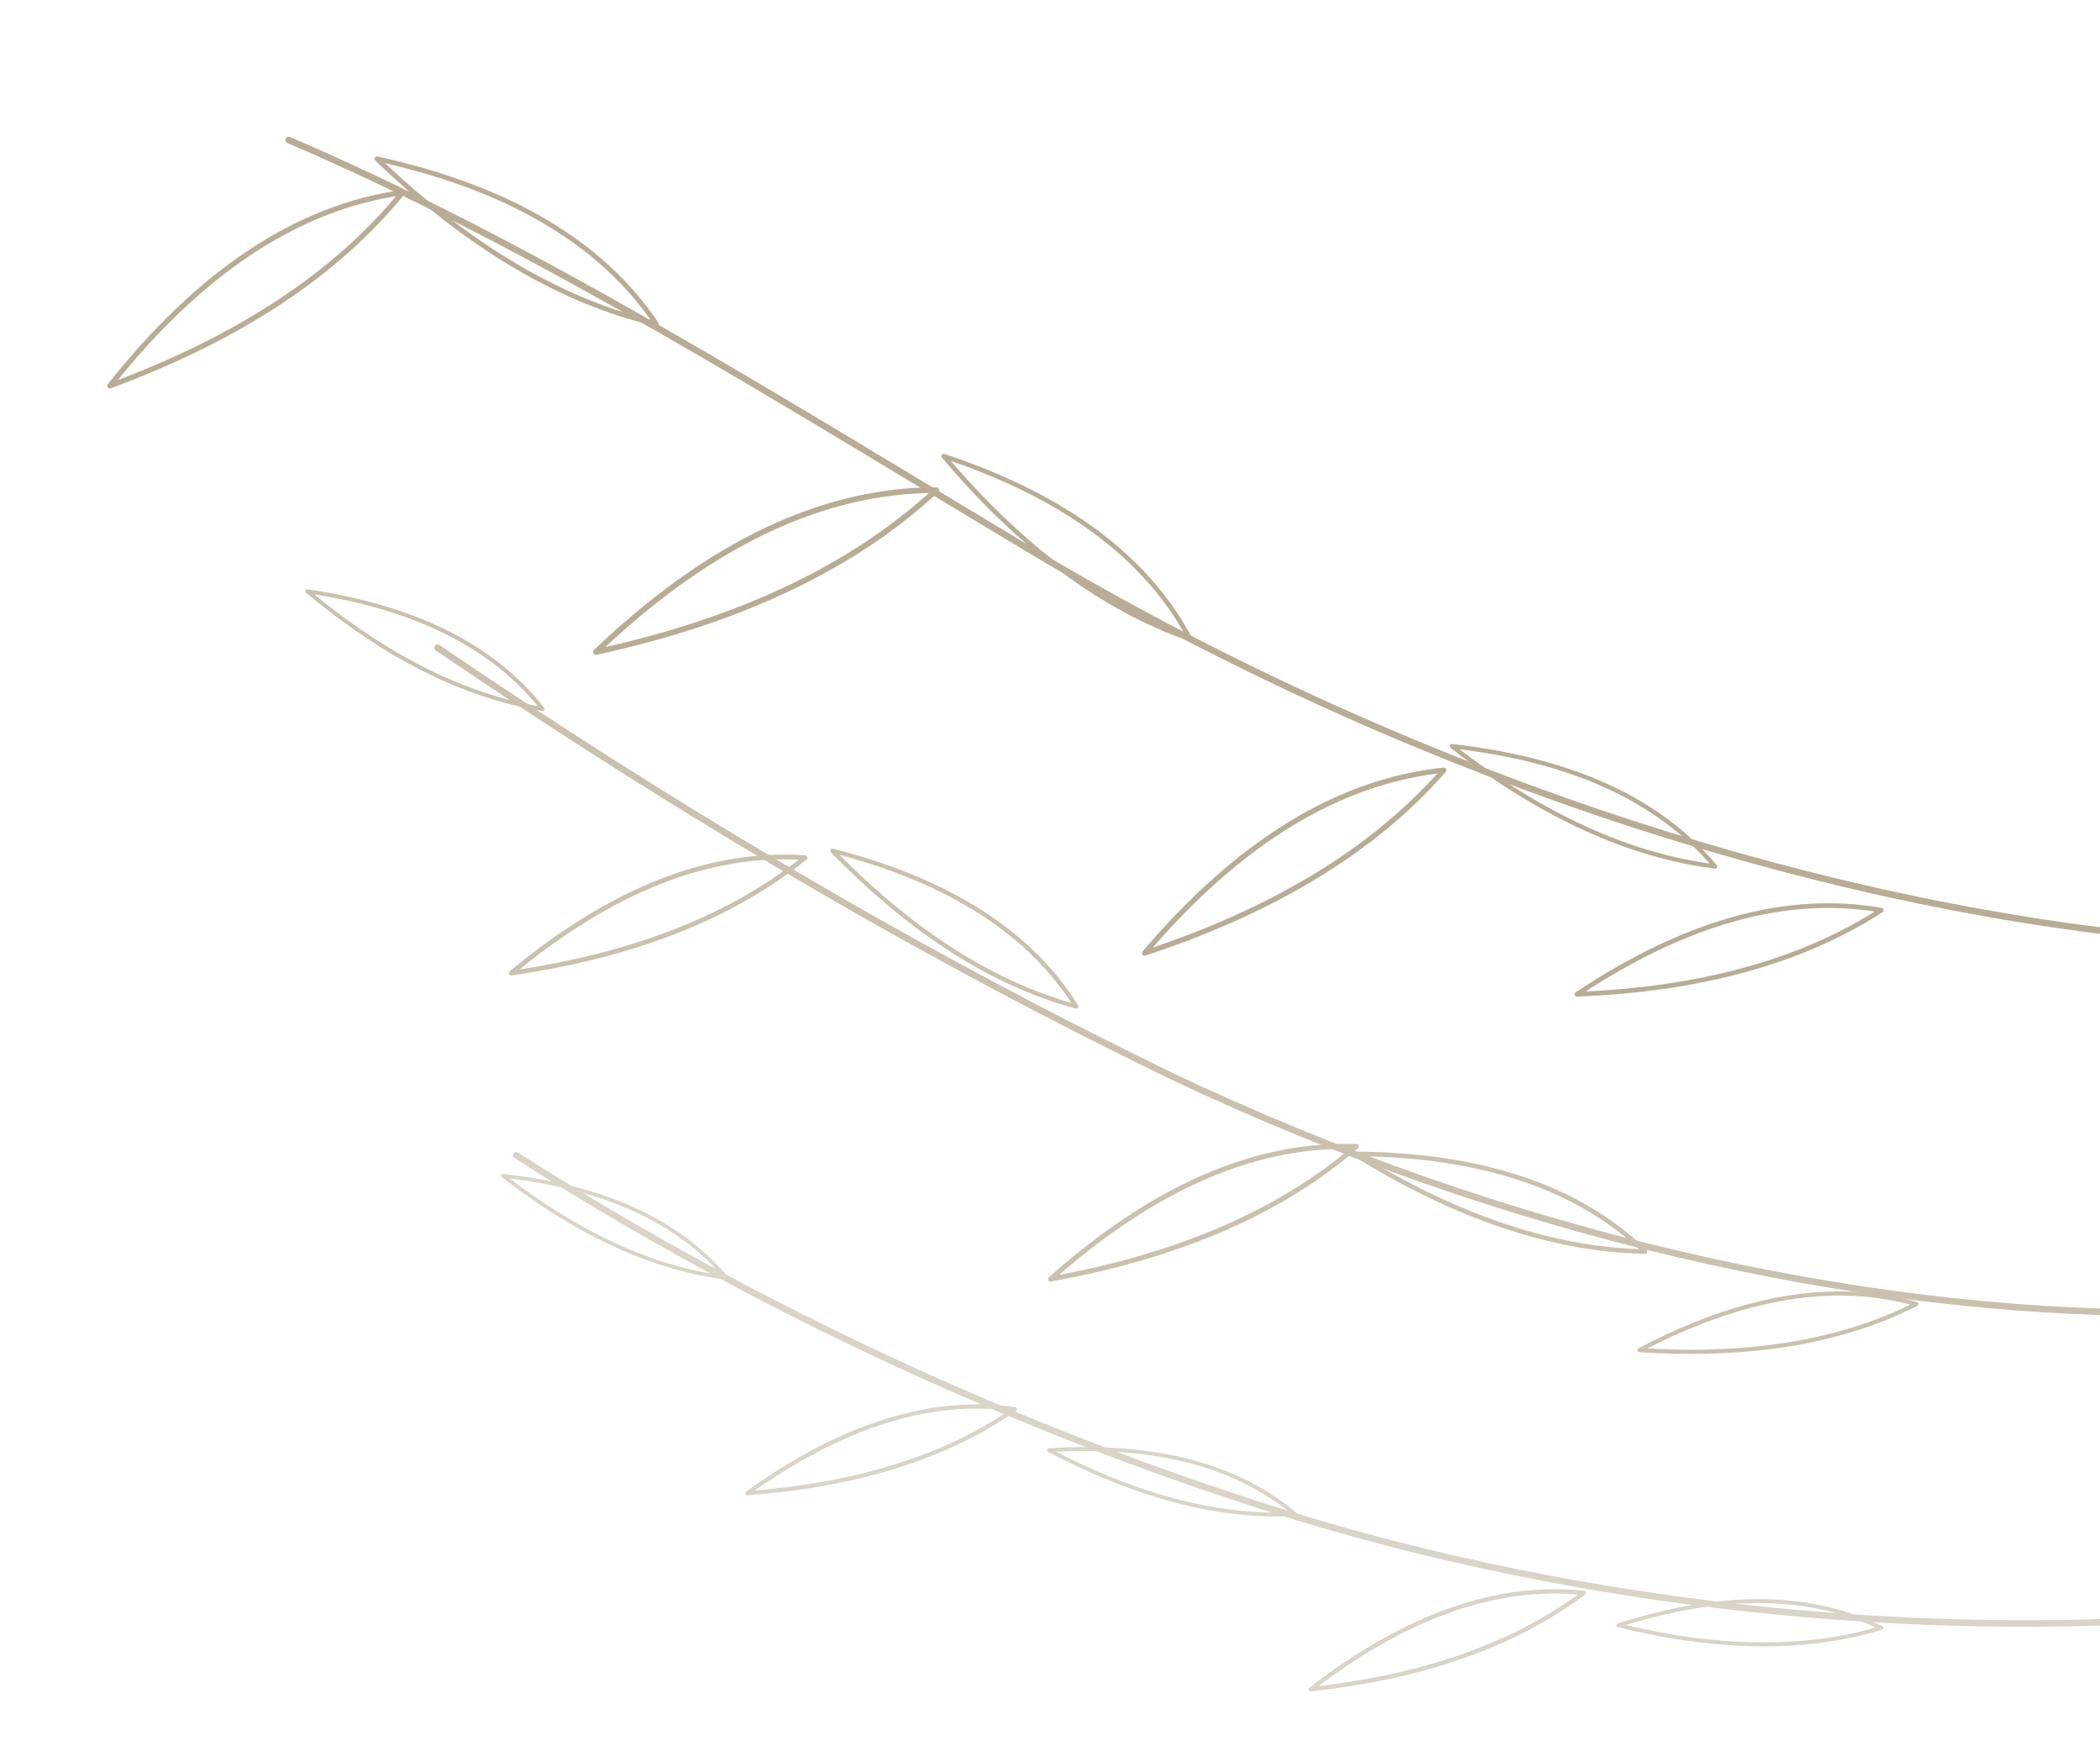
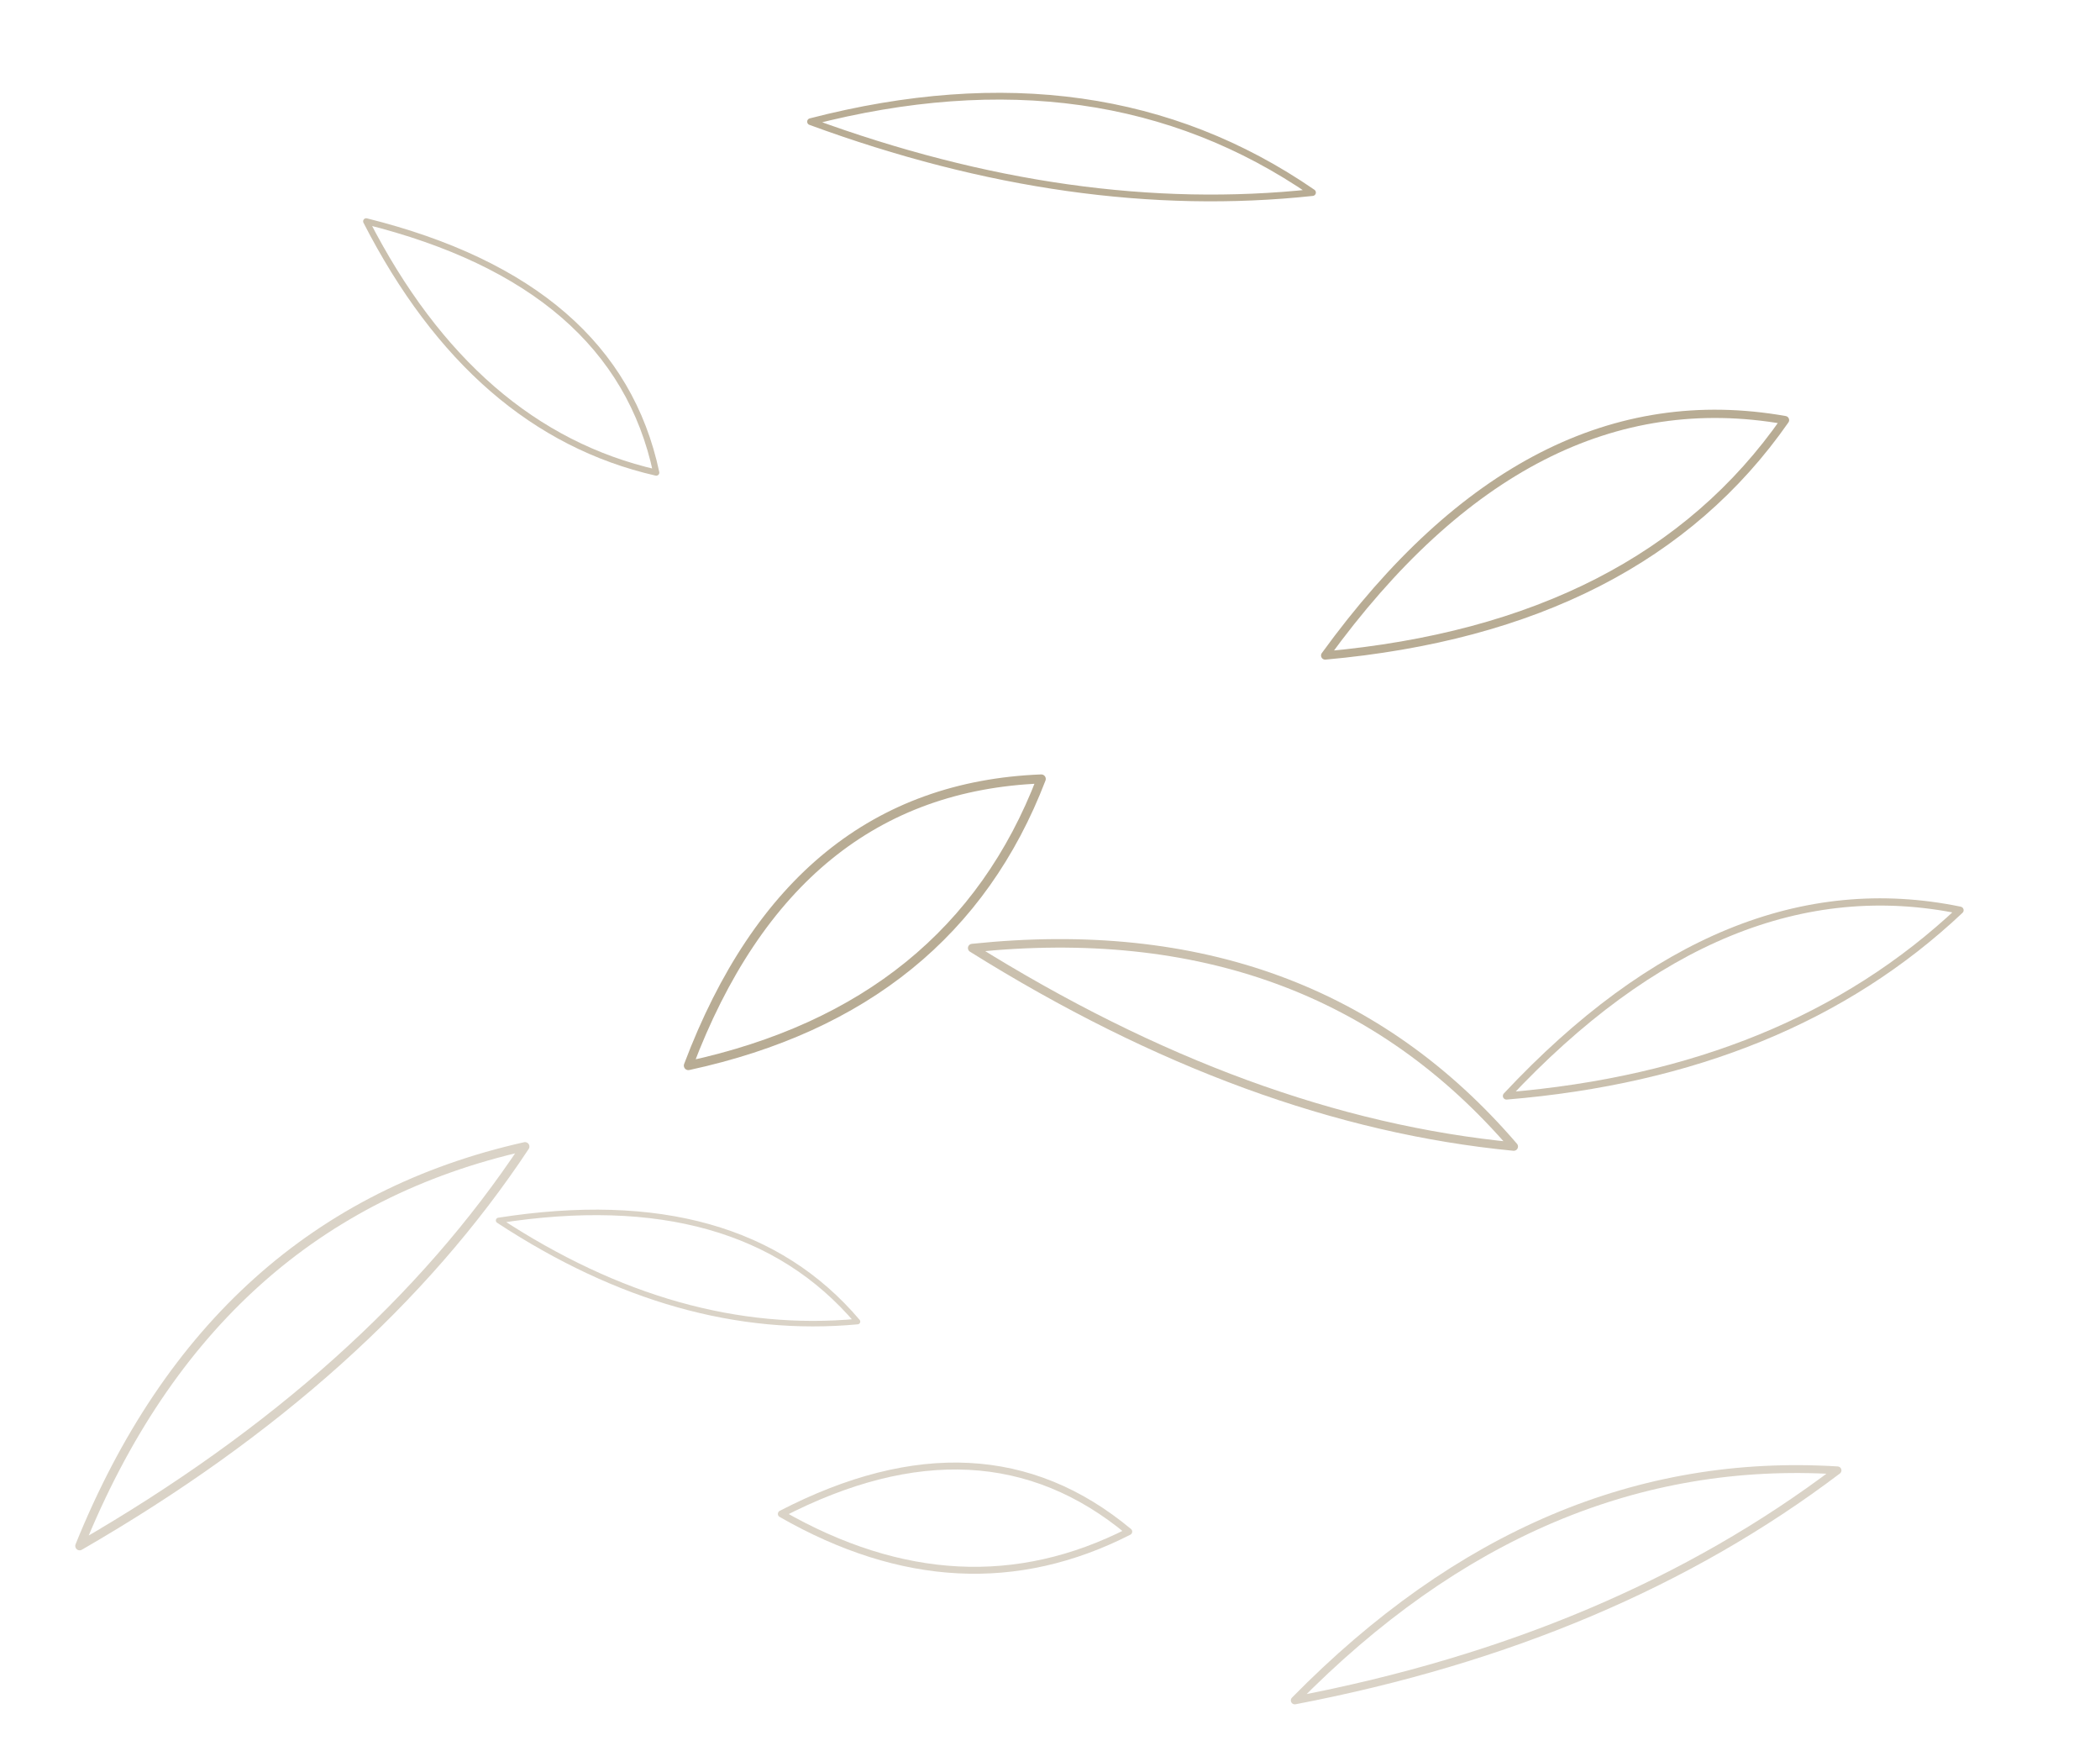
- <svg xmlns="http://www.w3.org/2000/svg" viewBox="0 0 480 400" fill="none" stroke="#b5a88f" stroke-width="1.5" stroke-linecap="round" stroke-linejoin="round">
+ <svg xmlns="http://www.w3.org/2000/svg" viewBox="0 0 480 400" fill="none" stroke="#b5a88f" stroke-width="1.8" stroke-linecap="round" stroke-linejoin="round">
  <defs>
-     <path id="fd" d="M0 0Q42-16 100-6Q42 17 0 0Z" />
+     <path id="fa" d="M0 0Q46-30 112-10Q48 30 0 0Z" />
+     <path id="fb" d="M0 0Q54-16 122-4Q58 30 0 0Z" />
+     <path id="fc" d="M0 0Q40-28 90-8Q42 26 0 0Z" />
+     <path id="fd" d="M0 0Q60-22 134-14Q64 24 0 0Z" />
+     <path id="fe" d="M0 0Q48-34 118-30Q56 20 0 0Z" />
  </defs>
  <g opacity=".95">
-     <path d="M492 214C412 206 320 176 236 126 176 90 122 56 66 32" />
-     <use href="#fd" transform="translate(430 208) rotate(168) scale(.72)" />
-     <use href="#fd" transform="translate(392 198) rotate(-152) scale(.66)" />
-     <use href="#fd" transform="translate(330 176) rotate(152) scale(.8)" />
-     <use href="#fd" transform="translate(272 146) rotate(-140) scale(.7)" />
-     <use href="#fd" transform="translate(214 112) rotate(158) scale(.86)" />
-     <use href="#fd" transform="translate(150 74) rotate(-146) scale(.74)" />
-     <use href="#fd" transform="translate(92 44) rotate(150) scale(.8)" />
+     <use href="#fa" transform="translate(408 96) rotate(158) scale(1.05)" />
+     <use href="#fd" transform="translate(300 44) rotate(-166) scale(.86)" />
+     <use href="#fc" transform="translate(238 178) rotate(146) scale(1.15)" />
  </g>
  <g opacity=".72">
-     <path d="M494 300C424 300 344 282 268 246 206 216 150 182 100 148" />
-     <use href="#fd" transform="translate(438 298) rotate(174) scale(.64)" />
-     <use href="#fd" transform="translate(376 286) rotate(-158) scale(.7)" />
-     <use href="#fd" transform="translate(310 262) rotate(160) scale(.76)" />
-     <use href="#fd" transform="translate(246 230) rotate(-144) scale(.66)" />
-     <use href="#fd" transform="translate(184 196) rotate(162) scale(.72)" />
-     <use href="#fd" transform="translate(124 162) rotate(-150) scale(.6)" />
+     <use href="#fe" transform="translate(448 208) rotate(172) scale(.92)" />
+     <use href="#fb" transform="translate(346 262) rotate(-158) scale(1.08)" />
+     <use href="#fa" transform="translate(150 108) rotate(-134) scale(.78)" />
  </g>
  <g opacity=".5">
-     <path d="M496 370C430 374 356 366 288 344 226 324 168 296 118 264" />
-     <use href="#fd" transform="translate(430 372) rotate(-176) scale(.6)" />
-     <use href="#fd" transform="translate(362 364) rotate(164) scale(.66)" />
-     <use href="#fd" transform="translate(296 346) rotate(-162) scale(.58)" />
-     <use href="#fd" transform="translate(232 322) rotate(166) scale(.64)" />
-     <use href="#fd" transform="translate(166 292) rotate(-152) scale(.56)" />
+     <use href="#fd" transform="translate(420 336) rotate(163) scale(1)" />
+     <use href="#fc" transform="translate(258 350) rotate(-172) scale(.88)" />
+     <use href="#fb" transform="translate(120 262) rotate(140) scale(1.12)" />
+     <use href="#fe" transform="translate(196 302) rotate(-150) scale(.7)" />
  </g>
</svg>
